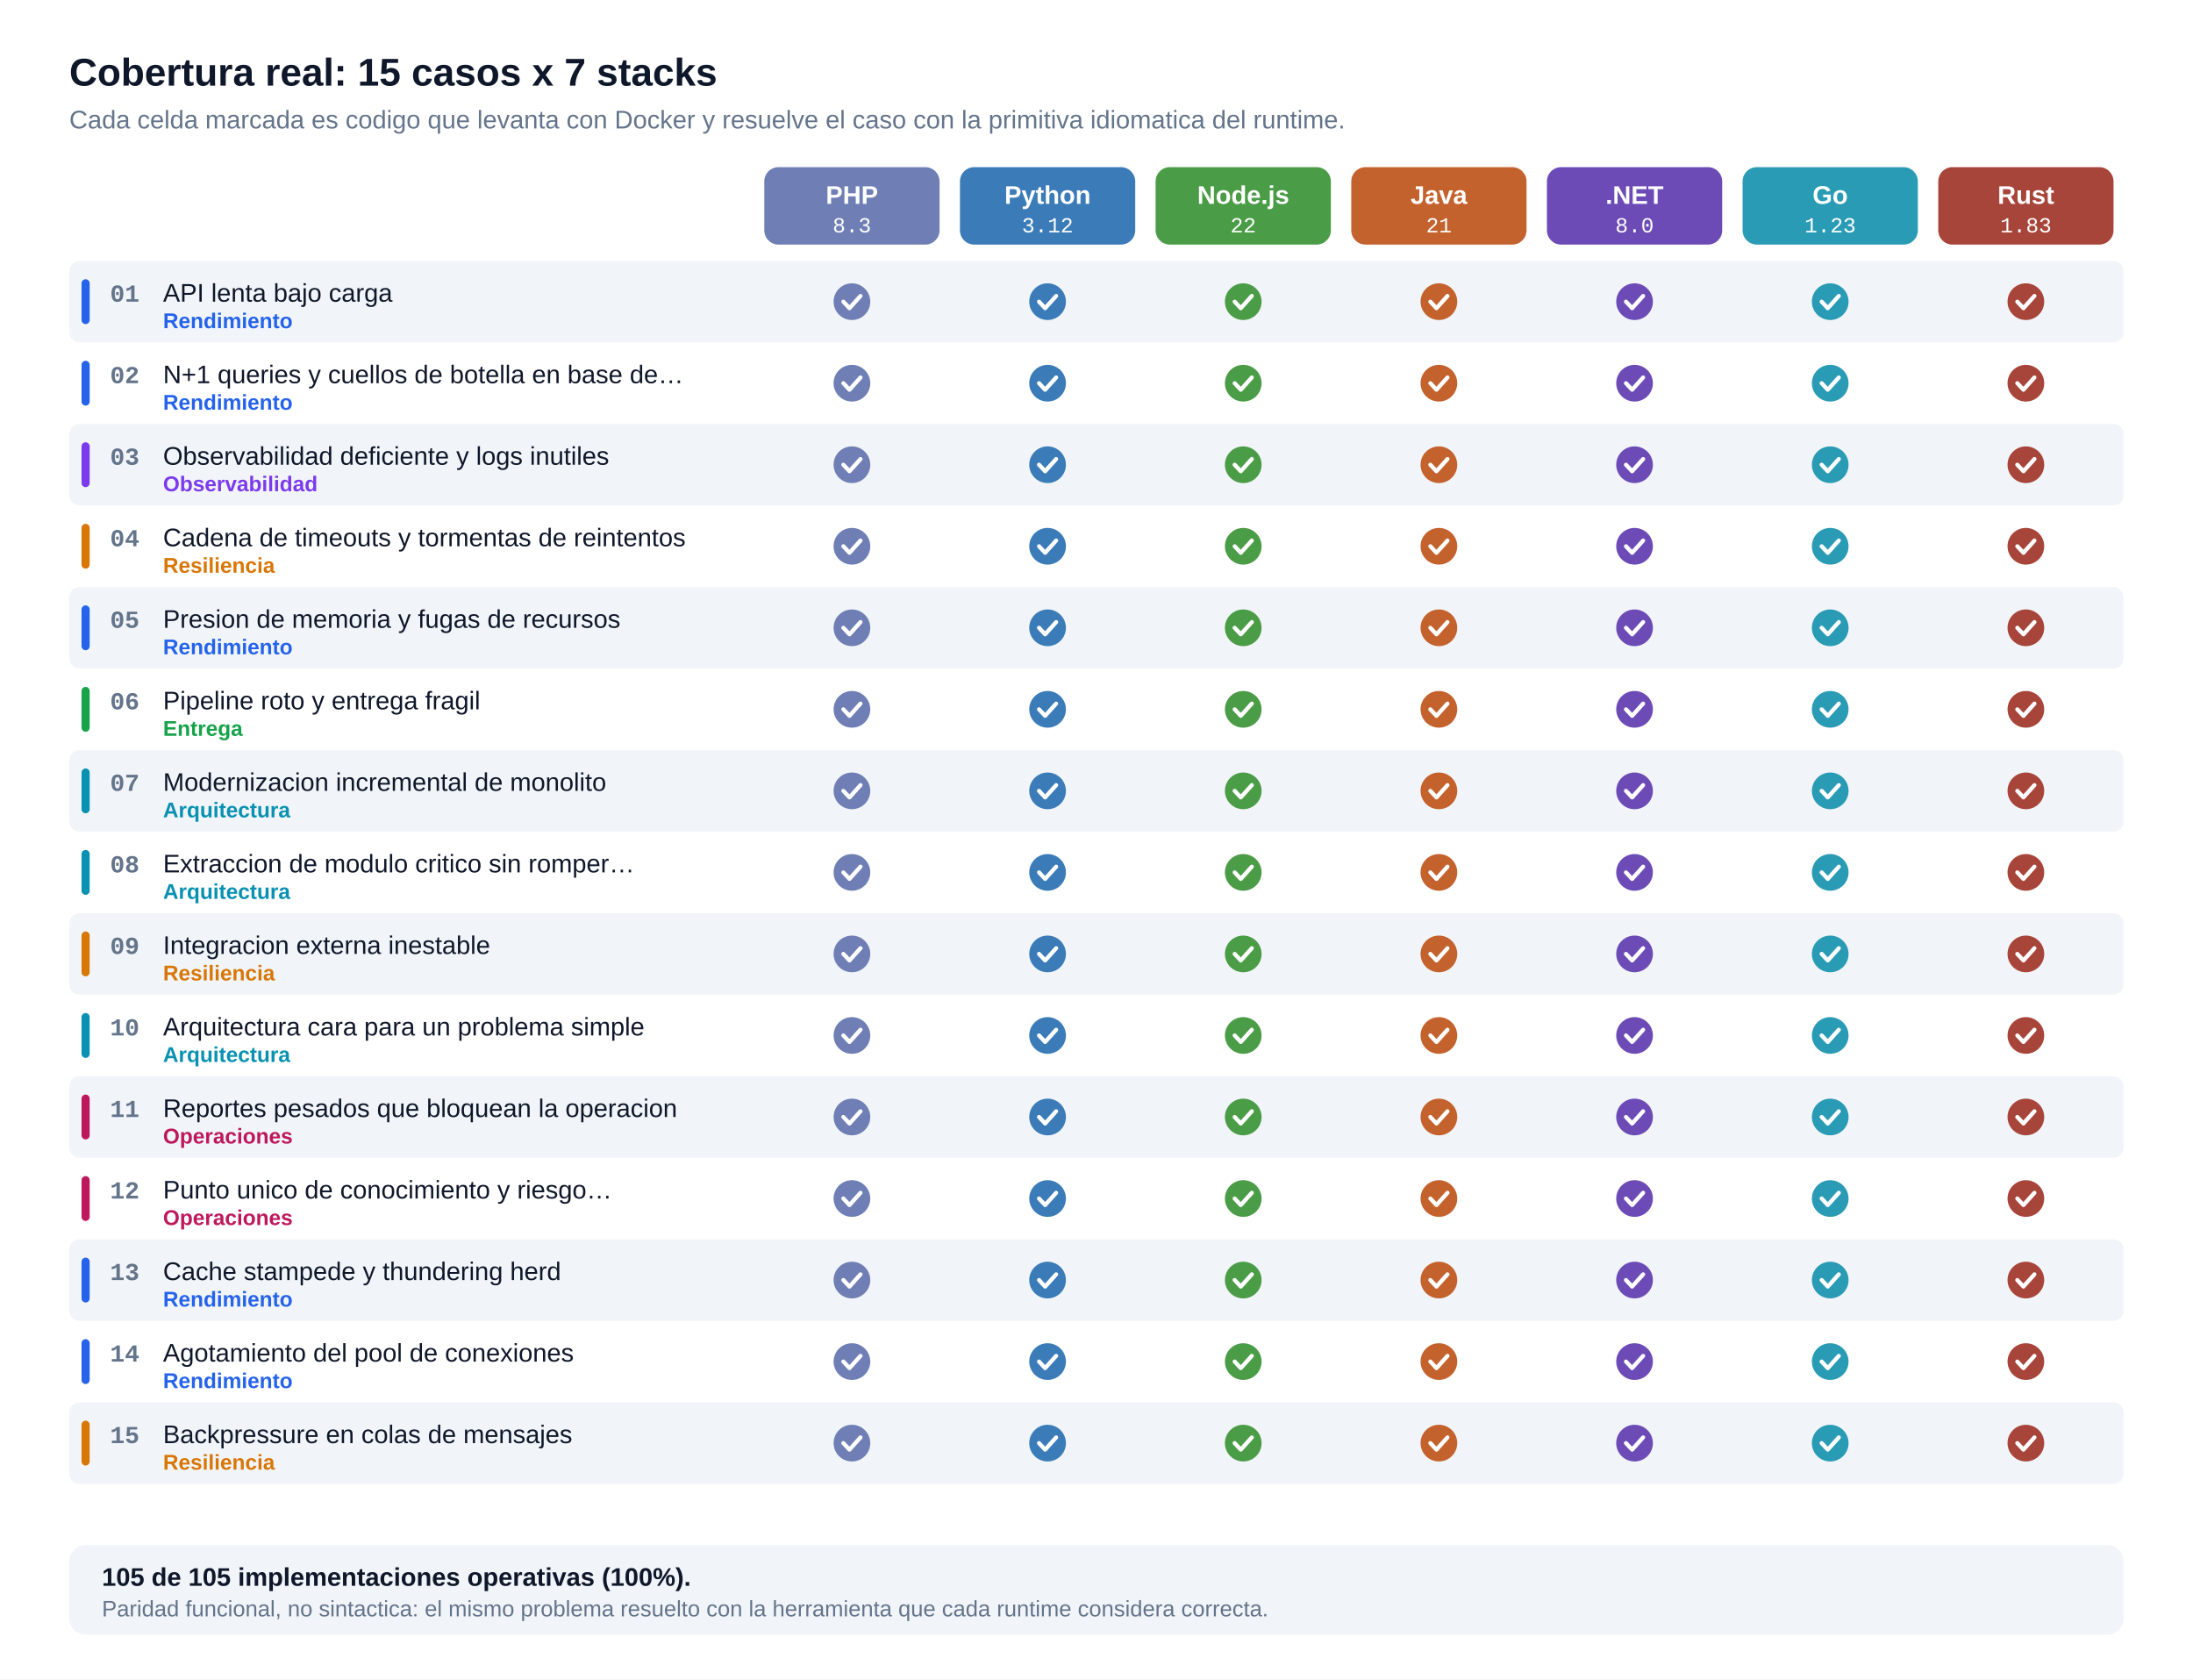
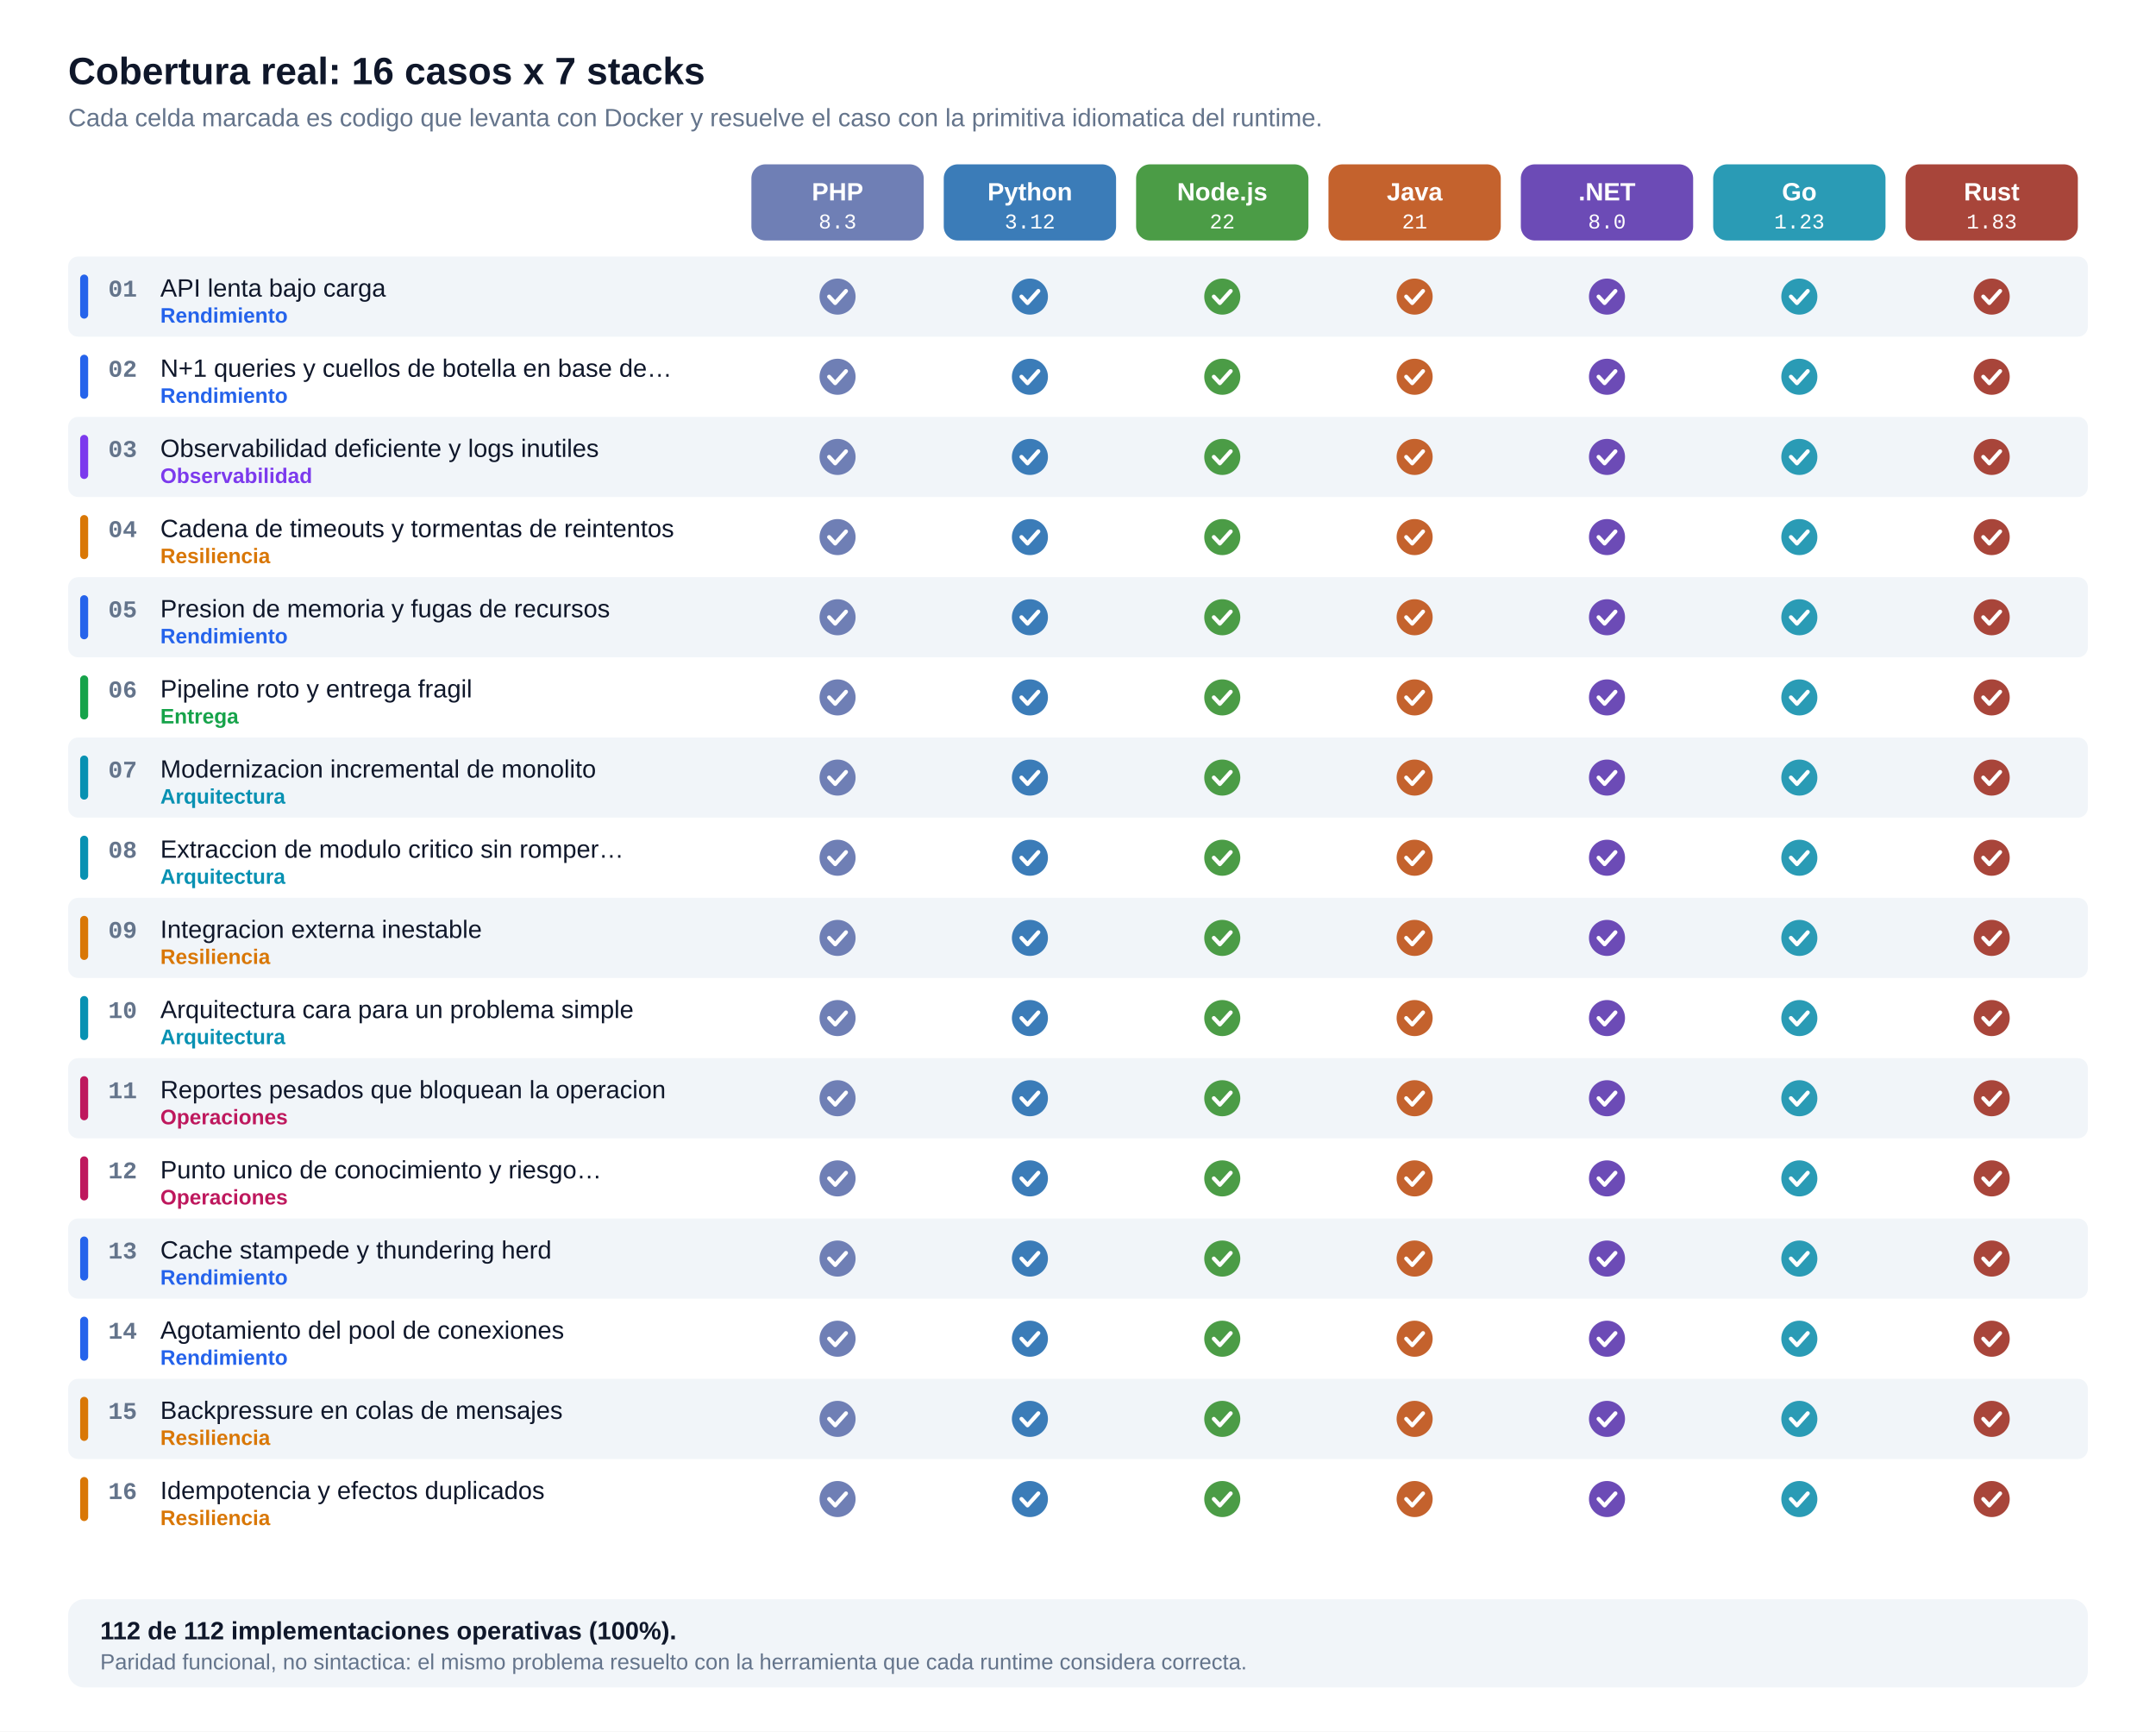
- <svg xmlns="http://www.w3.org/2000/svg" viewBox="0 0 1076 824" width="1076" height="824" role="img" aria-label="Matriz de cobertura de casos por stack">
+ <svg xmlns="http://www.w3.org/2000/svg" viewBox="0 0 1076 864" width="1076" height="864" role="img" aria-label="Matriz de cobertura de casos por stack">
  <defs>
    <marker id="arrowhead" markerWidth="9" markerHeight="7" refX="8" refY="3.5" orient="auto">
      <polygon points="0 0, 9 3.5, 0 7" fill="#2563eb" />
    </marker>
  </defs>
-   <rect x="0" y="0" width="1076" height="824" rx="0" ry="0" fill="#ffffff" stroke="none" stroke-width="1" />
-   <text x="34" y="42" font-family="Segoe UI, Helvetica Neue, Arial, sans-serif" font-size="19" fill="#0f172a" text-anchor="start" font-weight="600">Cobertura real: 15 casos x 7 stacks</text>
+   <rect x="0" y="0" width="1076" height="864" rx="0" ry="0" fill="#ffffff" stroke="none" stroke-width="1" />
+   <text x="34" y="42" font-family="Segoe UI, Helvetica Neue, Arial, sans-serif" font-size="19" fill="#0f172a" text-anchor="start" font-weight="600">Cobertura real: 16 casos x 7 stacks</text>
  <text x="34" y="63" font-family="Segoe UI, Helvetica Neue, Arial, sans-serif" font-size="12.5" fill="#64748b" text-anchor="start" font-weight="400">Cada celda marcada es codigo que levanta con Docker y resuelve el caso con la primitiva idiomatica del runtime.</text>
  <rect x="375" y="82" width="86" height="38" rx="7" ry="7" fill="#6f7fb5" stroke="none" stroke-width="1" />
  <text x="418.0" y="100" font-family="Segoe UI, Helvetica Neue, Arial, sans-serif" font-size="12.5" fill="#ffffff" text-anchor="middle" font-weight="600">PHP</text>
  <text x="418.0" y="114" font-family="SFMono-Regular, Consolas, Liberation Mono, monospace" font-size="10.5" fill="#ffffff" text-anchor="middle" font-weight="400">8.3</text>
  <rect x="471" y="82" width="86" height="38" rx="7" ry="7" fill="#3b7cb8" stroke="none" stroke-width="1" />
  <text x="514.0" y="100" font-family="Segoe UI, Helvetica Neue, Arial, sans-serif" font-size="12.5" fill="#ffffff" text-anchor="middle" font-weight="600">Python</text>
  <text x="514.0" y="114" font-family="SFMono-Regular, Consolas, Liberation Mono, monospace" font-size="10.5" fill="#ffffff" text-anchor="middle" font-weight="400">3.12</text>
  <rect x="567" y="82" width="86" height="38" rx="7" ry="7" fill="#4b9c46" stroke="none" stroke-width="1" />
  <text x="610.0" y="100" font-family="Segoe UI, Helvetica Neue, Arial, sans-serif" font-size="12.5" fill="#ffffff" text-anchor="middle" font-weight="600">Node.js</text>
  <text x="610.0" y="114" font-family="SFMono-Regular, Consolas, Liberation Mono, monospace" font-size="10.5" fill="#ffffff" text-anchor="middle" font-weight="400">22</text>
  <rect x="663" y="82" width="86" height="38" rx="7" ry="7" fill="#c4622d" stroke="none" stroke-width="1" />
  <text x="706.0" y="100" font-family="Segoe UI, Helvetica Neue, Arial, sans-serif" font-size="12.5" fill="#ffffff" text-anchor="middle" font-weight="600">Java</text>
  <text x="706.0" y="114" font-family="SFMono-Regular, Consolas, Liberation Mono, monospace" font-size="10.5" fill="#ffffff" text-anchor="middle" font-weight="400">21</text>
  <rect x="759" y="82" width="86" height="38" rx="7" ry="7" fill="#6c4bb6" stroke="none" stroke-width="1" />
  <text x="802.0" y="100" font-family="Segoe UI, Helvetica Neue, Arial, sans-serif" font-size="12.5" fill="#ffffff" text-anchor="middle" font-weight="600">.NET</text>
  <text x="802.0" y="114" font-family="SFMono-Regular, Consolas, Liberation Mono, monospace" font-size="10.5" fill="#ffffff" text-anchor="middle" font-weight="400">8.0</text>
  <rect x="855" y="82" width="86" height="38" rx="7" ry="7" fill="#2a9bb5" stroke="none" stroke-width="1" />
  <text x="898.0" y="100" font-family="Segoe UI, Helvetica Neue, Arial, sans-serif" font-size="12.5" fill="#ffffff" text-anchor="middle" font-weight="600">Go</text>
  <text x="898.0" y="114" font-family="SFMono-Regular, Consolas, Liberation Mono, monospace" font-size="10.5" fill="#ffffff" text-anchor="middle" font-weight="400">1.23</text>
  <rect x="951" y="82" width="86" height="38" rx="7" ry="7" fill="#a8453a" stroke="none" stroke-width="1" />
  <text x="994.0" y="100" font-family="Segoe UI, Helvetica Neue, Arial, sans-serif" font-size="12.5" fill="#ffffff" text-anchor="middle" font-weight="600">Rust</text>
  <text x="994.0" y="114" font-family="SFMono-Regular, Consolas, Liberation Mono, monospace" font-size="10.5" fill="#ffffff" text-anchor="middle" font-weight="400">1.83</text>
  <rect x="34" y="128" width="1008" height="40" rx="5" ry="5" fill="#f1f5f9" stroke="none" stroke-width="1" />
  <rect x="40" y="137" width="4" height="22" rx="2" ry="2" fill="#2563eb" stroke="none" stroke-width="1" />
  <text x="54" y="148" font-family="SFMono-Regular, Consolas, Liberation Mono, monospace" font-size="12" fill="#64748b" text-anchor="start" font-weight="600">01</text>
  <text x="80" y="148" font-family="Segoe UI, Helvetica Neue, Arial, sans-serif" font-size="12.5" fill="#0f172a" text-anchor="start" font-weight="400">API lenta bajo carga</text>
  <text x="80" y="161" font-family="Segoe UI, Helvetica Neue, Arial, sans-serif" font-size="10.5" fill="#2563eb" text-anchor="start" font-weight="600">Rendimiento</text>
  <circle cx="418.0" cy="148.0" r="9" fill="#6f7fb5" />
  <path d="M 413.8 148.0 l 3 3.2 l 5.4 -6" stroke="#ffffff" stroke-width="2" fill="none" stroke-linecap="round" stroke-linejoin="round" />
  <circle cx="514.0" cy="148.0" r="9" fill="#3b7cb8" />
  <path d="M 509.8 148.0 l 3 3.2 l 5.4 -6" stroke="#ffffff" stroke-width="2" fill="none" stroke-linecap="round" stroke-linejoin="round" />
  <circle cx="610.0" cy="148.0" r="9" fill="#4b9c46" />
  <path d="M 605.8 148.0 l 3 3.2 l 5.4 -6" stroke="#ffffff" stroke-width="2" fill="none" stroke-linecap="round" stroke-linejoin="round" />
  <circle cx="706.0" cy="148.0" r="9" fill="#c4622d" />
  <path d="M 701.8 148.0 l 3 3.2 l 5.4 -6" stroke="#ffffff" stroke-width="2" fill="none" stroke-linecap="round" stroke-linejoin="round" />
  <circle cx="802.0" cy="148.0" r="9" fill="#6c4bb6" />
  <path d="M 797.8 148.0 l 3 3.2 l 5.4 -6" stroke="#ffffff" stroke-width="2" fill="none" stroke-linecap="round" stroke-linejoin="round" />
  <circle cx="898.0" cy="148.0" r="9" fill="#2a9bb5" />
  <path d="M 893.8 148.0 l 3 3.2 l 5.4 -6" stroke="#ffffff" stroke-width="2" fill="none" stroke-linecap="round" stroke-linejoin="round" />
  <circle cx="994.0" cy="148.0" r="9" fill="#a8453a" />
  <path d="M 989.8 148.0 l 3 3.2 l 5.4 -6" stroke="#ffffff" stroke-width="2" fill="none" stroke-linecap="round" stroke-linejoin="round" />
  <rect x="40" y="177" width="4" height="22" rx="2" ry="2" fill="#2563eb" stroke="none" stroke-width="1" />
  <text x="54" y="188" font-family="SFMono-Regular, Consolas, Liberation Mono, monospace" font-size="12" fill="#64748b" text-anchor="start" font-weight="600">02</text>
  <text x="80" y="188" font-family="Segoe UI, Helvetica Neue, Arial, sans-serif" font-size="12.5" fill="#0f172a" text-anchor="start" font-weight="400">N+1 queries y cuellos de botella en base de…</text>
  <text x="80" y="201" font-family="Segoe UI, Helvetica Neue, Arial, sans-serif" font-size="10.5" fill="#2563eb" text-anchor="start" font-weight="600">Rendimiento</text>
  <circle cx="418.0" cy="188.0" r="9" fill="#6f7fb5" />
  <path d="M 413.8 188.0 l 3 3.2 l 5.4 -6" stroke="#ffffff" stroke-width="2" fill="none" stroke-linecap="round" stroke-linejoin="round" />
  <circle cx="514.0" cy="188.0" r="9" fill="#3b7cb8" />
  <path d="M 509.8 188.0 l 3 3.2 l 5.4 -6" stroke="#ffffff" stroke-width="2" fill="none" stroke-linecap="round" stroke-linejoin="round" />
  <circle cx="610.0" cy="188.0" r="9" fill="#4b9c46" />
  <path d="M 605.8 188.0 l 3 3.2 l 5.4 -6" stroke="#ffffff" stroke-width="2" fill="none" stroke-linecap="round" stroke-linejoin="round" />
  <circle cx="706.0" cy="188.0" r="9" fill="#c4622d" />
  <path d="M 701.8 188.0 l 3 3.2 l 5.4 -6" stroke="#ffffff" stroke-width="2" fill="none" stroke-linecap="round" stroke-linejoin="round" />
  <circle cx="802.0" cy="188.0" r="9" fill="#6c4bb6" />
  <path d="M 797.8 188.0 l 3 3.2 l 5.4 -6" stroke="#ffffff" stroke-width="2" fill="none" stroke-linecap="round" stroke-linejoin="round" />
  <circle cx="898.0" cy="188.0" r="9" fill="#2a9bb5" />
  <path d="M 893.8 188.0 l 3 3.2 l 5.4 -6" stroke="#ffffff" stroke-width="2" fill="none" stroke-linecap="round" stroke-linejoin="round" />
  <circle cx="994.0" cy="188.0" r="9" fill="#a8453a" />
  <path d="M 989.8 188.0 l 3 3.2 l 5.4 -6" stroke="#ffffff" stroke-width="2" fill="none" stroke-linecap="round" stroke-linejoin="round" />
  <rect x="34" y="208" width="1008" height="40" rx="5" ry="5" fill="#f1f5f9" stroke="none" stroke-width="1" />
  <rect x="40" y="217" width="4" height="22" rx="2" ry="2" fill="#7c3aed" stroke="none" stroke-width="1" />
  <text x="54" y="228" font-family="SFMono-Regular, Consolas, Liberation Mono, monospace" font-size="12" fill="#64748b" text-anchor="start" font-weight="600">03</text>
  <text x="80" y="228" font-family="Segoe UI, Helvetica Neue, Arial, sans-serif" font-size="12.5" fill="#0f172a" text-anchor="start" font-weight="400">Observabilidad deficiente y logs inutiles</text>
  <text x="80" y="241" font-family="Segoe UI, Helvetica Neue, Arial, sans-serif" font-size="10.5" fill="#7c3aed" text-anchor="start" font-weight="600">Observabilidad</text>
  <circle cx="418.0" cy="228.0" r="9" fill="#6f7fb5" />
  <path d="M 413.8 228.0 l 3 3.2 l 5.4 -6" stroke="#ffffff" stroke-width="2" fill="none" stroke-linecap="round" stroke-linejoin="round" />
  <circle cx="514.0" cy="228.0" r="9" fill="#3b7cb8" />
  <path d="M 509.8 228.0 l 3 3.2 l 5.4 -6" stroke="#ffffff" stroke-width="2" fill="none" stroke-linecap="round" stroke-linejoin="round" />
  <circle cx="610.0" cy="228.0" r="9" fill="#4b9c46" />
  <path d="M 605.8 228.0 l 3 3.2 l 5.4 -6" stroke="#ffffff" stroke-width="2" fill="none" stroke-linecap="round" stroke-linejoin="round" />
  <circle cx="706.0" cy="228.0" r="9" fill="#c4622d" />
  <path d="M 701.8 228.0 l 3 3.2 l 5.4 -6" stroke="#ffffff" stroke-width="2" fill="none" stroke-linecap="round" stroke-linejoin="round" />
  <circle cx="802.0" cy="228.0" r="9" fill="#6c4bb6" />
  <path d="M 797.8 228.0 l 3 3.2 l 5.4 -6" stroke="#ffffff" stroke-width="2" fill="none" stroke-linecap="round" stroke-linejoin="round" />
  <circle cx="898.0" cy="228.0" r="9" fill="#2a9bb5" />
  <path d="M 893.8 228.0 l 3 3.2 l 5.4 -6" stroke="#ffffff" stroke-width="2" fill="none" stroke-linecap="round" stroke-linejoin="round" />
  <circle cx="994.0" cy="228.0" r="9" fill="#a8453a" />
  <path d="M 989.8 228.0 l 3 3.2 l 5.4 -6" stroke="#ffffff" stroke-width="2" fill="none" stroke-linecap="round" stroke-linejoin="round" />
  <rect x="40" y="257" width="4" height="22" rx="2" ry="2" fill="#d97706" stroke="none" stroke-width="1" />
  <text x="54" y="268" font-family="SFMono-Regular, Consolas, Liberation Mono, monospace" font-size="12" fill="#64748b" text-anchor="start" font-weight="600">04</text>
  <text x="80" y="268" font-family="Segoe UI, Helvetica Neue, Arial, sans-serif" font-size="12.5" fill="#0f172a" text-anchor="start" font-weight="400">Cadena de timeouts y tormentas de reintentos</text>
  <text x="80" y="281" font-family="Segoe UI, Helvetica Neue, Arial, sans-serif" font-size="10.5" fill="#d97706" text-anchor="start" font-weight="600">Resiliencia</text>
  <circle cx="418.0" cy="268.0" r="9" fill="#6f7fb5" />
  <path d="M 413.8 268.0 l 3 3.2 l 5.4 -6" stroke="#ffffff" stroke-width="2" fill="none" stroke-linecap="round" stroke-linejoin="round" />
  <circle cx="514.0" cy="268.0" r="9" fill="#3b7cb8" />
  <path d="M 509.8 268.0 l 3 3.2 l 5.4 -6" stroke="#ffffff" stroke-width="2" fill="none" stroke-linecap="round" stroke-linejoin="round" />
  <circle cx="610.0" cy="268.0" r="9" fill="#4b9c46" />
  <path d="M 605.8 268.0 l 3 3.2 l 5.4 -6" stroke="#ffffff" stroke-width="2" fill="none" stroke-linecap="round" stroke-linejoin="round" />
  <circle cx="706.0" cy="268.0" r="9" fill="#c4622d" />
  <path d="M 701.8 268.0 l 3 3.2 l 5.4 -6" stroke="#ffffff" stroke-width="2" fill="none" stroke-linecap="round" stroke-linejoin="round" />
  <circle cx="802.0" cy="268.0" r="9" fill="#6c4bb6" />
  <path d="M 797.8 268.0 l 3 3.2 l 5.4 -6" stroke="#ffffff" stroke-width="2" fill="none" stroke-linecap="round" stroke-linejoin="round" />
  <circle cx="898.0" cy="268.0" r="9" fill="#2a9bb5" />
  <path d="M 893.8 268.0 l 3 3.2 l 5.4 -6" stroke="#ffffff" stroke-width="2" fill="none" stroke-linecap="round" stroke-linejoin="round" />
  <circle cx="994.0" cy="268.0" r="9" fill="#a8453a" />
  <path d="M 989.8 268.0 l 3 3.2 l 5.4 -6" stroke="#ffffff" stroke-width="2" fill="none" stroke-linecap="round" stroke-linejoin="round" />
  <rect x="34" y="288" width="1008" height="40" rx="5" ry="5" fill="#f1f5f9" stroke="none" stroke-width="1" />
  <rect x="40" y="297" width="4" height="22" rx="2" ry="2" fill="#2563eb" stroke="none" stroke-width="1" />
  <text x="54" y="308" font-family="SFMono-Regular, Consolas, Liberation Mono, monospace" font-size="12" fill="#64748b" text-anchor="start" font-weight="600">05</text>
  <text x="80" y="308" font-family="Segoe UI, Helvetica Neue, Arial, sans-serif" font-size="12.5" fill="#0f172a" text-anchor="start" font-weight="400">Presion de memoria y fugas de recursos</text>
  <text x="80" y="321" font-family="Segoe UI, Helvetica Neue, Arial, sans-serif" font-size="10.5" fill="#2563eb" text-anchor="start" font-weight="600">Rendimiento</text>
  <circle cx="418.0" cy="308.0" r="9" fill="#6f7fb5" />
  <path d="M 413.8 308.0 l 3 3.2 l 5.4 -6" stroke="#ffffff" stroke-width="2" fill="none" stroke-linecap="round" stroke-linejoin="round" />
  <circle cx="514.0" cy="308.0" r="9" fill="#3b7cb8" />
  <path d="M 509.8 308.0 l 3 3.2 l 5.4 -6" stroke="#ffffff" stroke-width="2" fill="none" stroke-linecap="round" stroke-linejoin="round" />
  <circle cx="610.0" cy="308.0" r="9" fill="#4b9c46" />
  <path d="M 605.8 308.0 l 3 3.2 l 5.4 -6" stroke="#ffffff" stroke-width="2" fill="none" stroke-linecap="round" stroke-linejoin="round" />
  <circle cx="706.0" cy="308.0" r="9" fill="#c4622d" />
  <path d="M 701.8 308.0 l 3 3.2 l 5.4 -6" stroke="#ffffff" stroke-width="2" fill="none" stroke-linecap="round" stroke-linejoin="round" />
  <circle cx="802.0" cy="308.0" r="9" fill="#6c4bb6" />
  <path d="M 797.8 308.0 l 3 3.2 l 5.4 -6" stroke="#ffffff" stroke-width="2" fill="none" stroke-linecap="round" stroke-linejoin="round" />
  <circle cx="898.0" cy="308.0" r="9" fill="#2a9bb5" />
  <path d="M 893.8 308.0 l 3 3.2 l 5.4 -6" stroke="#ffffff" stroke-width="2" fill="none" stroke-linecap="round" stroke-linejoin="round" />
  <circle cx="994.0" cy="308.0" r="9" fill="#a8453a" />
  <path d="M 989.8 308.0 l 3 3.2 l 5.4 -6" stroke="#ffffff" stroke-width="2" fill="none" stroke-linecap="round" stroke-linejoin="round" />
  <rect x="40" y="337" width="4" height="22" rx="2" ry="2" fill="#16a34a" stroke="none" stroke-width="1" />
  <text x="54" y="348" font-family="SFMono-Regular, Consolas, Liberation Mono, monospace" font-size="12" fill="#64748b" text-anchor="start" font-weight="600">06</text>
  <text x="80" y="348" font-family="Segoe UI, Helvetica Neue, Arial, sans-serif" font-size="12.5" fill="#0f172a" text-anchor="start" font-weight="400">Pipeline roto y entrega fragil</text>
  <text x="80" y="361" font-family="Segoe UI, Helvetica Neue, Arial, sans-serif" font-size="10.5" fill="#16a34a" text-anchor="start" font-weight="600">Entrega</text>
  <circle cx="418.0" cy="348.0" r="9" fill="#6f7fb5" />
  <path d="M 413.8 348.0 l 3 3.2 l 5.4 -6" stroke="#ffffff" stroke-width="2" fill="none" stroke-linecap="round" stroke-linejoin="round" />
  <circle cx="514.0" cy="348.0" r="9" fill="#3b7cb8" />
  <path d="M 509.8 348.0 l 3 3.2 l 5.4 -6" stroke="#ffffff" stroke-width="2" fill="none" stroke-linecap="round" stroke-linejoin="round" />
  <circle cx="610.0" cy="348.0" r="9" fill="#4b9c46" />
  <path d="M 605.8 348.0 l 3 3.2 l 5.4 -6" stroke="#ffffff" stroke-width="2" fill="none" stroke-linecap="round" stroke-linejoin="round" />
  <circle cx="706.0" cy="348.0" r="9" fill="#c4622d" />
  <path d="M 701.8 348.0 l 3 3.2 l 5.4 -6" stroke="#ffffff" stroke-width="2" fill="none" stroke-linecap="round" stroke-linejoin="round" />
  <circle cx="802.0" cy="348.0" r="9" fill="#6c4bb6" />
  <path d="M 797.8 348.0 l 3 3.2 l 5.4 -6" stroke="#ffffff" stroke-width="2" fill="none" stroke-linecap="round" stroke-linejoin="round" />
  <circle cx="898.0" cy="348.0" r="9" fill="#2a9bb5" />
  <path d="M 893.8 348.0 l 3 3.2 l 5.4 -6" stroke="#ffffff" stroke-width="2" fill="none" stroke-linecap="round" stroke-linejoin="round" />
  <circle cx="994.0" cy="348.0" r="9" fill="#a8453a" />
  <path d="M 989.8 348.0 l 3 3.2 l 5.4 -6" stroke="#ffffff" stroke-width="2" fill="none" stroke-linecap="round" stroke-linejoin="round" />
  <rect x="34" y="368" width="1008" height="40" rx="5" ry="5" fill="#f1f5f9" stroke="none" stroke-width="1" />
  <rect x="40" y="377" width="4" height="22" rx="2" ry="2" fill="#0891b2" stroke="none" stroke-width="1" />
  <text x="54" y="388" font-family="SFMono-Regular, Consolas, Liberation Mono, monospace" font-size="12" fill="#64748b" text-anchor="start" font-weight="600">07</text>
  <text x="80" y="388" font-family="Segoe UI, Helvetica Neue, Arial, sans-serif" font-size="12.5" fill="#0f172a" text-anchor="start" font-weight="400">Modernizacion incremental de monolito</text>
  <text x="80" y="401" font-family="Segoe UI, Helvetica Neue, Arial, sans-serif" font-size="10.5" fill="#0891b2" text-anchor="start" font-weight="600">Arquitectura</text>
  <circle cx="418.0" cy="388.0" r="9" fill="#6f7fb5" />
  <path d="M 413.8 388.0 l 3 3.2 l 5.4 -6" stroke="#ffffff" stroke-width="2" fill="none" stroke-linecap="round" stroke-linejoin="round" />
  <circle cx="514.0" cy="388.0" r="9" fill="#3b7cb8" />
  <path d="M 509.8 388.0 l 3 3.2 l 5.4 -6" stroke="#ffffff" stroke-width="2" fill="none" stroke-linecap="round" stroke-linejoin="round" />
  <circle cx="610.0" cy="388.0" r="9" fill="#4b9c46" />
  <path d="M 605.8 388.0 l 3 3.2 l 5.4 -6" stroke="#ffffff" stroke-width="2" fill="none" stroke-linecap="round" stroke-linejoin="round" />
  <circle cx="706.0" cy="388.0" r="9" fill="#c4622d" />
  <path d="M 701.8 388.0 l 3 3.2 l 5.4 -6" stroke="#ffffff" stroke-width="2" fill="none" stroke-linecap="round" stroke-linejoin="round" />
  <circle cx="802.0" cy="388.0" r="9" fill="#6c4bb6" />
  <path d="M 797.8 388.0 l 3 3.2 l 5.4 -6" stroke="#ffffff" stroke-width="2" fill="none" stroke-linecap="round" stroke-linejoin="round" />
  <circle cx="898.0" cy="388.0" r="9" fill="#2a9bb5" />
  <path d="M 893.8 388.0 l 3 3.2 l 5.4 -6" stroke="#ffffff" stroke-width="2" fill="none" stroke-linecap="round" stroke-linejoin="round" />
  <circle cx="994.0" cy="388.0" r="9" fill="#a8453a" />
  <path d="M 989.8 388.0 l 3 3.2 l 5.4 -6" stroke="#ffffff" stroke-width="2" fill="none" stroke-linecap="round" stroke-linejoin="round" />
  <rect x="40" y="417" width="4" height="22" rx="2" ry="2" fill="#0891b2" stroke="none" stroke-width="1" />
  <text x="54" y="428" font-family="SFMono-Regular, Consolas, Liberation Mono, monospace" font-size="12" fill="#64748b" text-anchor="start" font-weight="600">08</text>
  <text x="80" y="428" font-family="Segoe UI, Helvetica Neue, Arial, sans-serif" font-size="12.5" fill="#0f172a" text-anchor="start" font-weight="400">Extraccion de modulo critico sin romper…</text>
  <text x="80" y="441" font-family="Segoe UI, Helvetica Neue, Arial, sans-serif" font-size="10.5" fill="#0891b2" text-anchor="start" font-weight="600">Arquitectura</text>
  <circle cx="418.0" cy="428.0" r="9" fill="#6f7fb5" />
  <path d="M 413.8 428.0 l 3 3.2 l 5.4 -6" stroke="#ffffff" stroke-width="2" fill="none" stroke-linecap="round" stroke-linejoin="round" />
  <circle cx="514.0" cy="428.0" r="9" fill="#3b7cb8" />
  <path d="M 509.8 428.0 l 3 3.2 l 5.4 -6" stroke="#ffffff" stroke-width="2" fill="none" stroke-linecap="round" stroke-linejoin="round" />
  <circle cx="610.0" cy="428.0" r="9" fill="#4b9c46" />
  <path d="M 605.8 428.0 l 3 3.2 l 5.4 -6" stroke="#ffffff" stroke-width="2" fill="none" stroke-linecap="round" stroke-linejoin="round" />
  <circle cx="706.0" cy="428.0" r="9" fill="#c4622d" />
  <path d="M 701.8 428.0 l 3 3.2 l 5.4 -6" stroke="#ffffff" stroke-width="2" fill="none" stroke-linecap="round" stroke-linejoin="round" />
  <circle cx="802.0" cy="428.0" r="9" fill="#6c4bb6" />
  <path d="M 797.8 428.0 l 3 3.2 l 5.4 -6" stroke="#ffffff" stroke-width="2" fill="none" stroke-linecap="round" stroke-linejoin="round" />
  <circle cx="898.0" cy="428.0" r="9" fill="#2a9bb5" />
  <path d="M 893.8 428.0 l 3 3.2 l 5.4 -6" stroke="#ffffff" stroke-width="2" fill="none" stroke-linecap="round" stroke-linejoin="round" />
  <circle cx="994.0" cy="428.0" r="9" fill="#a8453a" />
  <path d="M 989.8 428.0 l 3 3.2 l 5.4 -6" stroke="#ffffff" stroke-width="2" fill="none" stroke-linecap="round" stroke-linejoin="round" />
  <rect x="34" y="448" width="1008" height="40" rx="5" ry="5" fill="#f1f5f9" stroke="none" stroke-width="1" />
  <rect x="40" y="457" width="4" height="22" rx="2" ry="2" fill="#d97706" stroke="none" stroke-width="1" />
  <text x="54" y="468" font-family="SFMono-Regular, Consolas, Liberation Mono, monospace" font-size="12" fill="#64748b" text-anchor="start" font-weight="600">09</text>
  <text x="80" y="468" font-family="Segoe UI, Helvetica Neue, Arial, sans-serif" font-size="12.5" fill="#0f172a" text-anchor="start" font-weight="400">Integracion externa inestable</text>
  <text x="80" y="481" font-family="Segoe UI, Helvetica Neue, Arial, sans-serif" font-size="10.5" fill="#d97706" text-anchor="start" font-weight="600">Resiliencia</text>
  <circle cx="418.0" cy="468.0" r="9" fill="#6f7fb5" />
  <path d="M 413.8 468.0 l 3 3.2 l 5.4 -6" stroke="#ffffff" stroke-width="2" fill="none" stroke-linecap="round" stroke-linejoin="round" />
  <circle cx="514.0" cy="468.0" r="9" fill="#3b7cb8" />
  <path d="M 509.8 468.0 l 3 3.2 l 5.4 -6" stroke="#ffffff" stroke-width="2" fill="none" stroke-linecap="round" stroke-linejoin="round" />
  <circle cx="610.0" cy="468.0" r="9" fill="#4b9c46" />
  <path d="M 605.8 468.0 l 3 3.2 l 5.4 -6" stroke="#ffffff" stroke-width="2" fill="none" stroke-linecap="round" stroke-linejoin="round" />
  <circle cx="706.0" cy="468.0" r="9" fill="#c4622d" />
  <path d="M 701.8 468.0 l 3 3.2 l 5.4 -6" stroke="#ffffff" stroke-width="2" fill="none" stroke-linecap="round" stroke-linejoin="round" />
  <circle cx="802.0" cy="468.0" r="9" fill="#6c4bb6" />
  <path d="M 797.8 468.0 l 3 3.2 l 5.4 -6" stroke="#ffffff" stroke-width="2" fill="none" stroke-linecap="round" stroke-linejoin="round" />
  <circle cx="898.0" cy="468.0" r="9" fill="#2a9bb5" />
  <path d="M 893.8 468.0 l 3 3.2 l 5.4 -6" stroke="#ffffff" stroke-width="2" fill="none" stroke-linecap="round" stroke-linejoin="round" />
  <circle cx="994.0" cy="468.0" r="9" fill="#a8453a" />
  <path d="M 989.8 468.0 l 3 3.2 l 5.4 -6" stroke="#ffffff" stroke-width="2" fill="none" stroke-linecap="round" stroke-linejoin="round" />
  <rect x="40" y="497" width="4" height="22" rx="2" ry="2" fill="#0891b2" stroke="none" stroke-width="1" />
  <text x="54" y="508" font-family="SFMono-Regular, Consolas, Liberation Mono, monospace" font-size="12" fill="#64748b" text-anchor="start" font-weight="600">10</text>
  <text x="80" y="508" font-family="Segoe UI, Helvetica Neue, Arial, sans-serif" font-size="12.5" fill="#0f172a" text-anchor="start" font-weight="400">Arquitectura cara para un problema simple</text>
  <text x="80" y="521" font-family="Segoe UI, Helvetica Neue, Arial, sans-serif" font-size="10.5" fill="#0891b2" text-anchor="start" font-weight="600">Arquitectura</text>
  <circle cx="418.0" cy="508.0" r="9" fill="#6f7fb5" />
  <path d="M 413.8 508.0 l 3 3.2 l 5.4 -6" stroke="#ffffff" stroke-width="2" fill="none" stroke-linecap="round" stroke-linejoin="round" />
  <circle cx="514.0" cy="508.0" r="9" fill="#3b7cb8" />
  <path d="M 509.8 508.0 l 3 3.2 l 5.4 -6" stroke="#ffffff" stroke-width="2" fill="none" stroke-linecap="round" stroke-linejoin="round" />
  <circle cx="610.0" cy="508.0" r="9" fill="#4b9c46" />
  <path d="M 605.8 508.0 l 3 3.2 l 5.4 -6" stroke="#ffffff" stroke-width="2" fill="none" stroke-linecap="round" stroke-linejoin="round" />
  <circle cx="706.0" cy="508.0" r="9" fill="#c4622d" />
  <path d="M 701.8 508.0 l 3 3.2 l 5.4 -6" stroke="#ffffff" stroke-width="2" fill="none" stroke-linecap="round" stroke-linejoin="round" />
  <circle cx="802.0" cy="508.0" r="9" fill="#6c4bb6" />
  <path d="M 797.8 508.0 l 3 3.2 l 5.4 -6" stroke="#ffffff" stroke-width="2" fill="none" stroke-linecap="round" stroke-linejoin="round" />
  <circle cx="898.0" cy="508.0" r="9" fill="#2a9bb5" />
  <path d="M 893.8 508.0 l 3 3.2 l 5.4 -6" stroke="#ffffff" stroke-width="2" fill="none" stroke-linecap="round" stroke-linejoin="round" />
  <circle cx="994.0" cy="508.0" r="9" fill="#a8453a" />
  <path d="M 989.8 508.0 l 3 3.2 l 5.4 -6" stroke="#ffffff" stroke-width="2" fill="none" stroke-linecap="round" stroke-linejoin="round" />
  <rect x="34" y="528" width="1008" height="40" rx="5" ry="5" fill="#f1f5f9" stroke="none" stroke-width="1" />
  <rect x="40" y="537" width="4" height="22" rx="2" ry="2" fill="#be185d" stroke="none" stroke-width="1" />
  <text x="54" y="548" font-family="SFMono-Regular, Consolas, Liberation Mono, monospace" font-size="12" fill="#64748b" text-anchor="start" font-weight="600">11</text>
  <text x="80" y="548" font-family="Segoe UI, Helvetica Neue, Arial, sans-serif" font-size="12.5" fill="#0f172a" text-anchor="start" font-weight="400">Reportes pesados que bloquean la operacion</text>
  <text x="80" y="561" font-family="Segoe UI, Helvetica Neue, Arial, sans-serif" font-size="10.5" fill="#be185d" text-anchor="start" font-weight="600">Operaciones</text>
  <circle cx="418.0" cy="548.0" r="9" fill="#6f7fb5" />
  <path d="M 413.8 548.0 l 3 3.2 l 5.4 -6" stroke="#ffffff" stroke-width="2" fill="none" stroke-linecap="round" stroke-linejoin="round" />
  <circle cx="514.0" cy="548.0" r="9" fill="#3b7cb8" />
  <path d="M 509.8 548.0 l 3 3.2 l 5.4 -6" stroke="#ffffff" stroke-width="2" fill="none" stroke-linecap="round" stroke-linejoin="round" />
  <circle cx="610.0" cy="548.0" r="9" fill="#4b9c46" />
  <path d="M 605.8 548.0 l 3 3.2 l 5.4 -6" stroke="#ffffff" stroke-width="2" fill="none" stroke-linecap="round" stroke-linejoin="round" />
  <circle cx="706.0" cy="548.0" r="9" fill="#c4622d" />
  <path d="M 701.8 548.0 l 3 3.2 l 5.4 -6" stroke="#ffffff" stroke-width="2" fill="none" stroke-linecap="round" stroke-linejoin="round" />
  <circle cx="802.0" cy="548.0" r="9" fill="#6c4bb6" />
  <path d="M 797.8 548.0 l 3 3.2 l 5.4 -6" stroke="#ffffff" stroke-width="2" fill="none" stroke-linecap="round" stroke-linejoin="round" />
  <circle cx="898.0" cy="548.0" r="9" fill="#2a9bb5" />
  <path d="M 893.8 548.0 l 3 3.2 l 5.4 -6" stroke="#ffffff" stroke-width="2" fill="none" stroke-linecap="round" stroke-linejoin="round" />
  <circle cx="994.0" cy="548.0" r="9" fill="#a8453a" />
  <path d="M 989.8 548.0 l 3 3.2 l 5.4 -6" stroke="#ffffff" stroke-width="2" fill="none" stroke-linecap="round" stroke-linejoin="round" />
  <rect x="40" y="577" width="4" height="22" rx="2" ry="2" fill="#be185d" stroke="none" stroke-width="1" />
  <text x="54" y="588" font-family="SFMono-Regular, Consolas, Liberation Mono, monospace" font-size="12" fill="#64748b" text-anchor="start" font-weight="600">12</text>
  <text x="80" y="588" font-family="Segoe UI, Helvetica Neue, Arial, sans-serif" font-size="12.5" fill="#0f172a" text-anchor="start" font-weight="400">Punto unico de conocimiento y riesgo…</text>
  <text x="80" y="601" font-family="Segoe UI, Helvetica Neue, Arial, sans-serif" font-size="10.5" fill="#be185d" text-anchor="start" font-weight="600">Operaciones</text>
  <circle cx="418.0" cy="588.0" r="9" fill="#6f7fb5" />
  <path d="M 413.8 588.0 l 3 3.2 l 5.4 -6" stroke="#ffffff" stroke-width="2" fill="none" stroke-linecap="round" stroke-linejoin="round" />
  <circle cx="514.0" cy="588.0" r="9" fill="#3b7cb8" />
  <path d="M 509.8 588.0 l 3 3.2 l 5.4 -6" stroke="#ffffff" stroke-width="2" fill="none" stroke-linecap="round" stroke-linejoin="round" />
  <circle cx="610.0" cy="588.0" r="9" fill="#4b9c46" />
  <path d="M 605.8 588.0 l 3 3.2 l 5.4 -6" stroke="#ffffff" stroke-width="2" fill="none" stroke-linecap="round" stroke-linejoin="round" />
  <circle cx="706.0" cy="588.0" r="9" fill="#c4622d" />
  <path d="M 701.8 588.0 l 3 3.2 l 5.4 -6" stroke="#ffffff" stroke-width="2" fill="none" stroke-linecap="round" stroke-linejoin="round" />
  <circle cx="802.0" cy="588.0" r="9" fill="#6c4bb6" />
  <path d="M 797.8 588.0 l 3 3.2 l 5.4 -6" stroke="#ffffff" stroke-width="2" fill="none" stroke-linecap="round" stroke-linejoin="round" />
  <circle cx="898.0" cy="588.0" r="9" fill="#2a9bb5" />
  <path d="M 893.8 588.0 l 3 3.2 l 5.4 -6" stroke="#ffffff" stroke-width="2" fill="none" stroke-linecap="round" stroke-linejoin="round" />
  <circle cx="994.0" cy="588.0" r="9" fill="#a8453a" />
  <path d="M 989.8 588.0 l 3 3.2 l 5.4 -6" stroke="#ffffff" stroke-width="2" fill="none" stroke-linecap="round" stroke-linejoin="round" />
  <rect x="34" y="608" width="1008" height="40" rx="5" ry="5" fill="#f1f5f9" stroke="none" stroke-width="1" />
  <rect x="40" y="617" width="4" height="22" rx="2" ry="2" fill="#2563eb" stroke="none" stroke-width="1" />
  <text x="54" y="628" font-family="SFMono-Regular, Consolas, Liberation Mono, monospace" font-size="12" fill="#64748b" text-anchor="start" font-weight="600">13</text>
  <text x="80" y="628" font-family="Segoe UI, Helvetica Neue, Arial, sans-serif" font-size="12.5" fill="#0f172a" text-anchor="start" font-weight="400">Cache stampede y thundering herd</text>
  <text x="80" y="641" font-family="Segoe UI, Helvetica Neue, Arial, sans-serif" font-size="10.5" fill="#2563eb" text-anchor="start" font-weight="600">Rendimiento</text>
  <circle cx="418.0" cy="628.0" r="9" fill="#6f7fb5" />
  <path d="M 413.8 628.0 l 3 3.2 l 5.4 -6" stroke="#ffffff" stroke-width="2" fill="none" stroke-linecap="round" stroke-linejoin="round" />
  <circle cx="514.0" cy="628.0" r="9" fill="#3b7cb8" />
  <path d="M 509.8 628.0 l 3 3.2 l 5.4 -6" stroke="#ffffff" stroke-width="2" fill="none" stroke-linecap="round" stroke-linejoin="round" />
  <circle cx="610.0" cy="628.0" r="9" fill="#4b9c46" />
  <path d="M 605.8 628.0 l 3 3.2 l 5.4 -6" stroke="#ffffff" stroke-width="2" fill="none" stroke-linecap="round" stroke-linejoin="round" />
  <circle cx="706.0" cy="628.0" r="9" fill="#c4622d" />
  <path d="M 701.8 628.0 l 3 3.2 l 5.4 -6" stroke="#ffffff" stroke-width="2" fill="none" stroke-linecap="round" stroke-linejoin="round" />
  <circle cx="802.0" cy="628.0" r="9" fill="#6c4bb6" />
  <path d="M 797.8 628.0 l 3 3.2 l 5.4 -6" stroke="#ffffff" stroke-width="2" fill="none" stroke-linecap="round" stroke-linejoin="round" />
  <circle cx="898.0" cy="628.0" r="9" fill="#2a9bb5" />
  <path d="M 893.8 628.0 l 3 3.2 l 5.4 -6" stroke="#ffffff" stroke-width="2" fill="none" stroke-linecap="round" stroke-linejoin="round" />
  <circle cx="994.0" cy="628.0" r="9" fill="#a8453a" />
  <path d="M 989.8 628.0 l 3 3.2 l 5.4 -6" stroke="#ffffff" stroke-width="2" fill="none" stroke-linecap="round" stroke-linejoin="round" />
  <rect x="40" y="657" width="4" height="22" rx="2" ry="2" fill="#2563eb" stroke="none" stroke-width="1" />
  <text x="54" y="668" font-family="SFMono-Regular, Consolas, Liberation Mono, monospace" font-size="12" fill="#64748b" text-anchor="start" font-weight="600">14</text>
  <text x="80" y="668" font-family="Segoe UI, Helvetica Neue, Arial, sans-serif" font-size="12.5" fill="#0f172a" text-anchor="start" font-weight="400">Agotamiento del pool de conexiones</text>
  <text x="80" y="681" font-family="Segoe UI, Helvetica Neue, Arial, sans-serif" font-size="10.5" fill="#2563eb" text-anchor="start" font-weight="600">Rendimiento</text>
  <circle cx="418.0" cy="668.0" r="9" fill="#6f7fb5" />
  <path d="M 413.8 668.0 l 3 3.2 l 5.4 -6" stroke="#ffffff" stroke-width="2" fill="none" stroke-linecap="round" stroke-linejoin="round" />
  <circle cx="514.0" cy="668.0" r="9" fill="#3b7cb8" />
  <path d="M 509.8 668.0 l 3 3.2 l 5.4 -6" stroke="#ffffff" stroke-width="2" fill="none" stroke-linecap="round" stroke-linejoin="round" />
  <circle cx="610.0" cy="668.0" r="9" fill="#4b9c46" />
  <path d="M 605.8 668.0 l 3 3.2 l 5.4 -6" stroke="#ffffff" stroke-width="2" fill="none" stroke-linecap="round" stroke-linejoin="round" />
  <circle cx="706.0" cy="668.0" r="9" fill="#c4622d" />
  <path d="M 701.8 668.0 l 3 3.2 l 5.4 -6" stroke="#ffffff" stroke-width="2" fill="none" stroke-linecap="round" stroke-linejoin="round" />
  <circle cx="802.0" cy="668.0" r="9" fill="#6c4bb6" />
  <path d="M 797.8 668.0 l 3 3.2 l 5.4 -6" stroke="#ffffff" stroke-width="2" fill="none" stroke-linecap="round" stroke-linejoin="round" />
  <circle cx="898.0" cy="668.0" r="9" fill="#2a9bb5" />
  <path d="M 893.8 668.0 l 3 3.2 l 5.4 -6" stroke="#ffffff" stroke-width="2" fill="none" stroke-linecap="round" stroke-linejoin="round" />
  <circle cx="994.0" cy="668.0" r="9" fill="#a8453a" />
  <path d="M 989.8 668.0 l 3 3.2 l 5.4 -6" stroke="#ffffff" stroke-width="2" fill="none" stroke-linecap="round" stroke-linejoin="round" />
  <rect x="34" y="688" width="1008" height="40" rx="5" ry="5" fill="#f1f5f9" stroke="none" stroke-width="1" />
  <rect x="40" y="697" width="4" height="22" rx="2" ry="2" fill="#d97706" stroke="none" stroke-width="1" />
  <text x="54" y="708" font-family="SFMono-Regular, Consolas, Liberation Mono, monospace" font-size="12" fill="#64748b" text-anchor="start" font-weight="600">15</text>
  <text x="80" y="708" font-family="Segoe UI, Helvetica Neue, Arial, sans-serif" font-size="12.5" fill="#0f172a" text-anchor="start" font-weight="400">Backpressure en colas de mensajes</text>
  <text x="80" y="721" font-family="Segoe UI, Helvetica Neue, Arial, sans-serif" font-size="10.5" fill="#d97706" text-anchor="start" font-weight="600">Resiliencia</text>
  <circle cx="418.0" cy="708.0" r="9" fill="#6f7fb5" />
  <path d="M 413.8 708.0 l 3 3.2 l 5.4 -6" stroke="#ffffff" stroke-width="2" fill="none" stroke-linecap="round" stroke-linejoin="round" />
  <circle cx="514.0" cy="708.0" r="9" fill="#3b7cb8" />
  <path d="M 509.8 708.0 l 3 3.2 l 5.4 -6" stroke="#ffffff" stroke-width="2" fill="none" stroke-linecap="round" stroke-linejoin="round" />
  <circle cx="610.0" cy="708.0" r="9" fill="#4b9c46" />
  <path d="M 605.8 708.0 l 3 3.2 l 5.4 -6" stroke="#ffffff" stroke-width="2" fill="none" stroke-linecap="round" stroke-linejoin="round" />
  <circle cx="706.0" cy="708.0" r="9" fill="#c4622d" />
  <path d="M 701.8 708.0 l 3 3.2 l 5.4 -6" stroke="#ffffff" stroke-width="2" fill="none" stroke-linecap="round" stroke-linejoin="round" />
  <circle cx="802.0" cy="708.0" r="9" fill="#6c4bb6" />
  <path d="M 797.8 708.0 l 3 3.2 l 5.4 -6" stroke="#ffffff" stroke-width="2" fill="none" stroke-linecap="round" stroke-linejoin="round" />
  <circle cx="898.0" cy="708.0" r="9" fill="#2a9bb5" />
  <path d="M 893.8 708.0 l 3 3.2 l 5.4 -6" stroke="#ffffff" stroke-width="2" fill="none" stroke-linecap="round" stroke-linejoin="round" />
  <circle cx="994.0" cy="708.0" r="9" fill="#a8453a" />
  <path d="M 989.8 708.0 l 3 3.2 l 5.4 -6" stroke="#ffffff" stroke-width="2" fill="none" stroke-linecap="round" stroke-linejoin="round" />
-   <rect x="34" y="758" width="1008" height="44" rx="8" ry="8" fill="#f1f5f9" stroke="none" stroke-width="1" />
-   <text x="50" y="778" font-family="Segoe UI, Helvetica Neue, Arial, sans-serif" font-size="12.5" fill="#0f172a" text-anchor="start" font-weight="600">105 de 105 implementaciones operativas (100%).</text>
-   <text x="50" y="793" font-family="Segoe UI, Helvetica Neue, Arial, sans-serif" font-size="11" fill="#64748b" text-anchor="start" font-weight="400">Paridad funcional, no sintactica: el mismo problema resuelto con la herramienta que cada runtime considera correcta.</text>
+   <rect x="40" y="737" width="4" height="22" rx="2" ry="2" fill="#d97706" stroke="none" stroke-width="1" />
+   <text x="54" y="748" font-family="SFMono-Regular, Consolas, Liberation Mono, monospace" font-size="12" fill="#64748b" text-anchor="start" font-weight="600">16</text>
+   <text x="80" y="748" font-family="Segoe UI, Helvetica Neue, Arial, sans-serif" font-size="12.5" fill="#0f172a" text-anchor="start" font-weight="400">Idempotencia y efectos duplicados</text>
+   <text x="80" y="761" font-family="Segoe UI, Helvetica Neue, Arial, sans-serif" font-size="10.5" fill="#d97706" text-anchor="start" font-weight="600">Resiliencia</text>
+   <circle cx="418.0" cy="748.0" r="9" fill="#6f7fb5" />
+   <path d="M 413.8 748.0 l 3 3.2 l 5.4 -6" stroke="#ffffff" stroke-width="2" fill="none" stroke-linecap="round" stroke-linejoin="round" />
+   <circle cx="514.0" cy="748.0" r="9" fill="#3b7cb8" />
+   <path d="M 509.8 748.0 l 3 3.2 l 5.4 -6" stroke="#ffffff" stroke-width="2" fill="none" stroke-linecap="round" stroke-linejoin="round" />
+   <circle cx="610.0" cy="748.0" r="9" fill="#4b9c46" />
+   <path d="M 605.8 748.0 l 3 3.2 l 5.4 -6" stroke="#ffffff" stroke-width="2" fill="none" stroke-linecap="round" stroke-linejoin="round" />
+   <circle cx="706.0" cy="748.0" r="9" fill="#c4622d" />
+   <path d="M 701.8 748.0 l 3 3.2 l 5.4 -6" stroke="#ffffff" stroke-width="2" fill="none" stroke-linecap="round" stroke-linejoin="round" />
+   <circle cx="802.0" cy="748.0" r="9" fill="#6c4bb6" />
+   <path d="M 797.8 748.0 l 3 3.2 l 5.4 -6" stroke="#ffffff" stroke-width="2" fill="none" stroke-linecap="round" stroke-linejoin="round" />
+   <circle cx="898.0" cy="748.0" r="9" fill="#2a9bb5" />
+   <path d="M 893.8 748.0 l 3 3.2 l 5.4 -6" stroke="#ffffff" stroke-width="2" fill="none" stroke-linecap="round" stroke-linejoin="round" />
+   <circle cx="994.0" cy="748.0" r="9" fill="#a8453a" />
+   <path d="M 989.8 748.0 l 3 3.2 l 5.4 -6" stroke="#ffffff" stroke-width="2" fill="none" stroke-linecap="round" stroke-linejoin="round" />
+   <rect x="34" y="798" width="1008" height="44" rx="8" ry="8" fill="#f1f5f9" stroke="none" stroke-width="1" />
+   <text x="50" y="818" font-family="Segoe UI, Helvetica Neue, Arial, sans-serif" font-size="12.5" fill="#0f172a" text-anchor="start" font-weight="600">112 de 112 implementaciones operativas (100%).</text>
+   <text x="50" y="833" font-family="Segoe UI, Helvetica Neue, Arial, sans-serif" font-size="11" fill="#64748b" text-anchor="start" font-weight="400">Paridad funcional, no sintactica: el mismo problema resuelto con la herramienta que cada runtime considera correcta.</text>
</svg>
